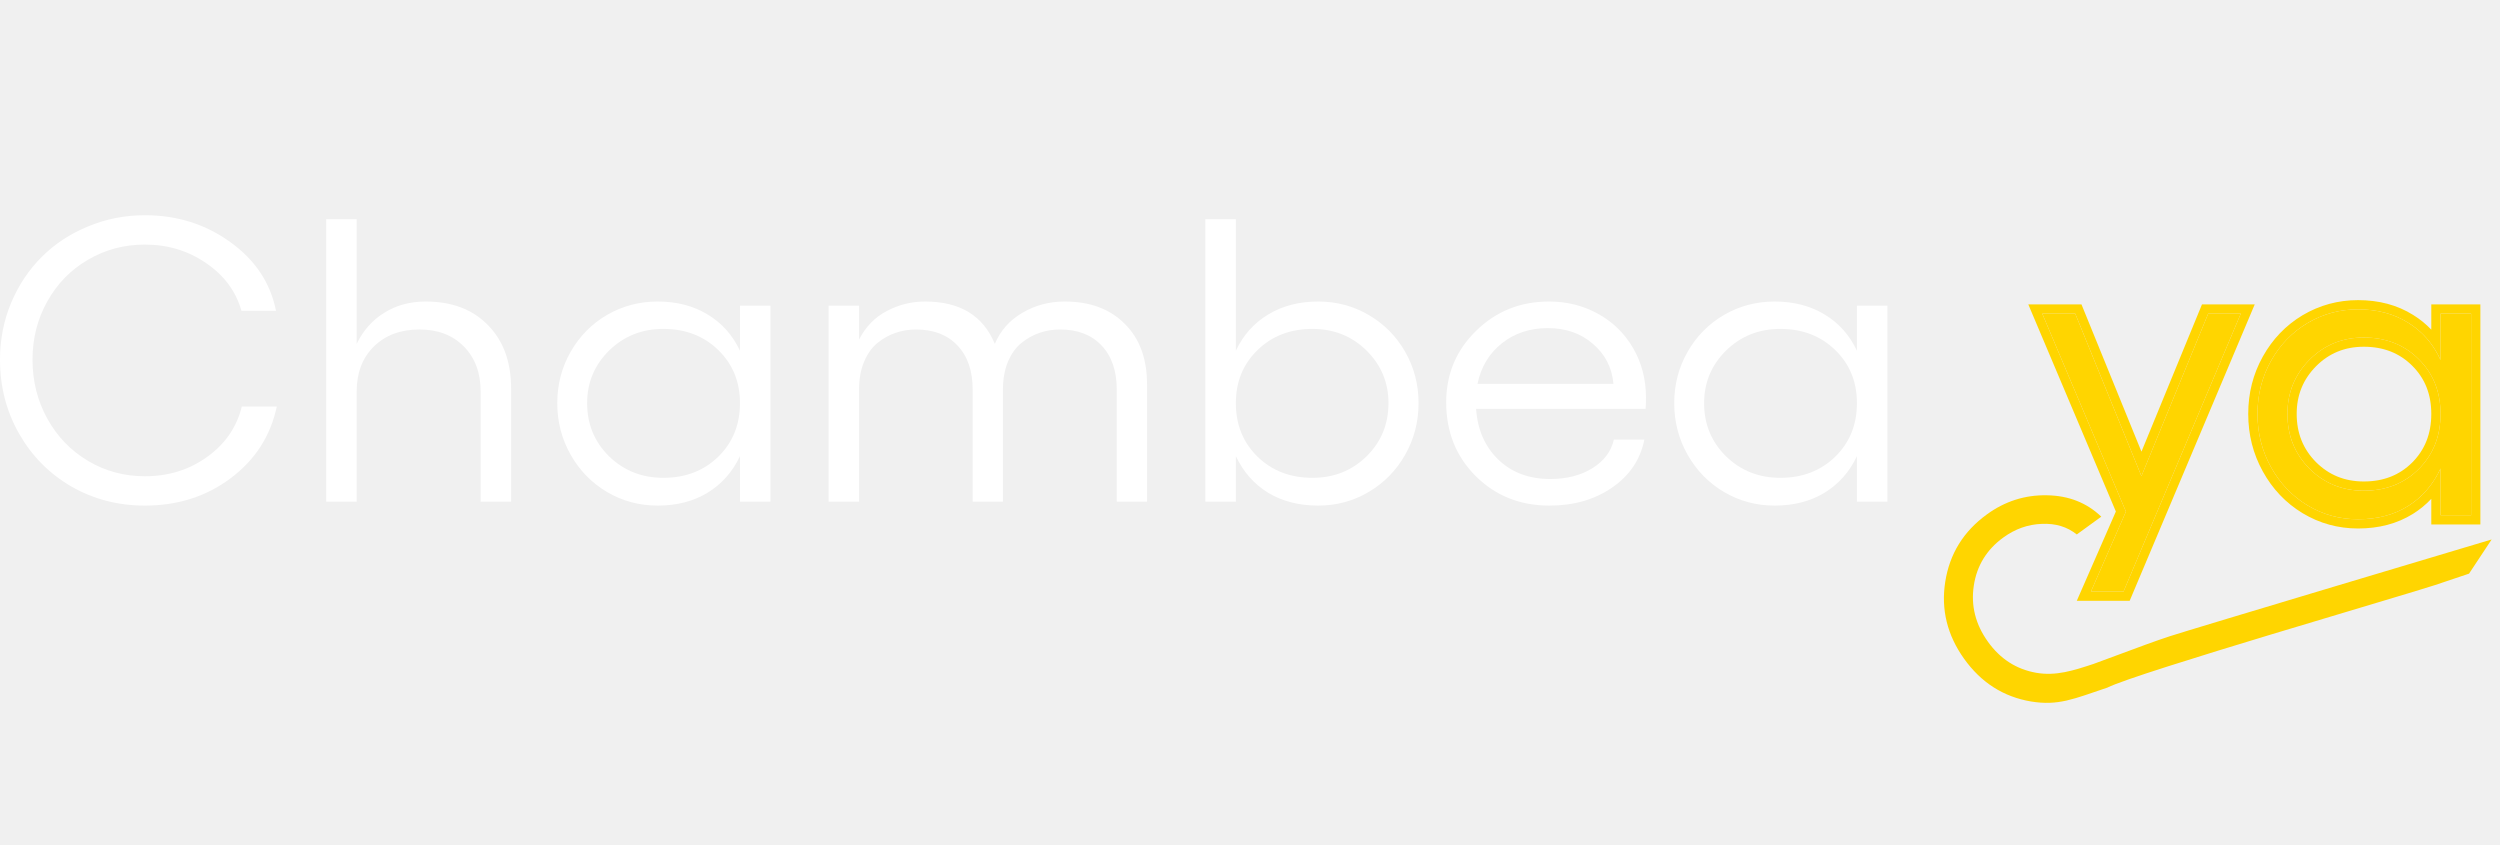
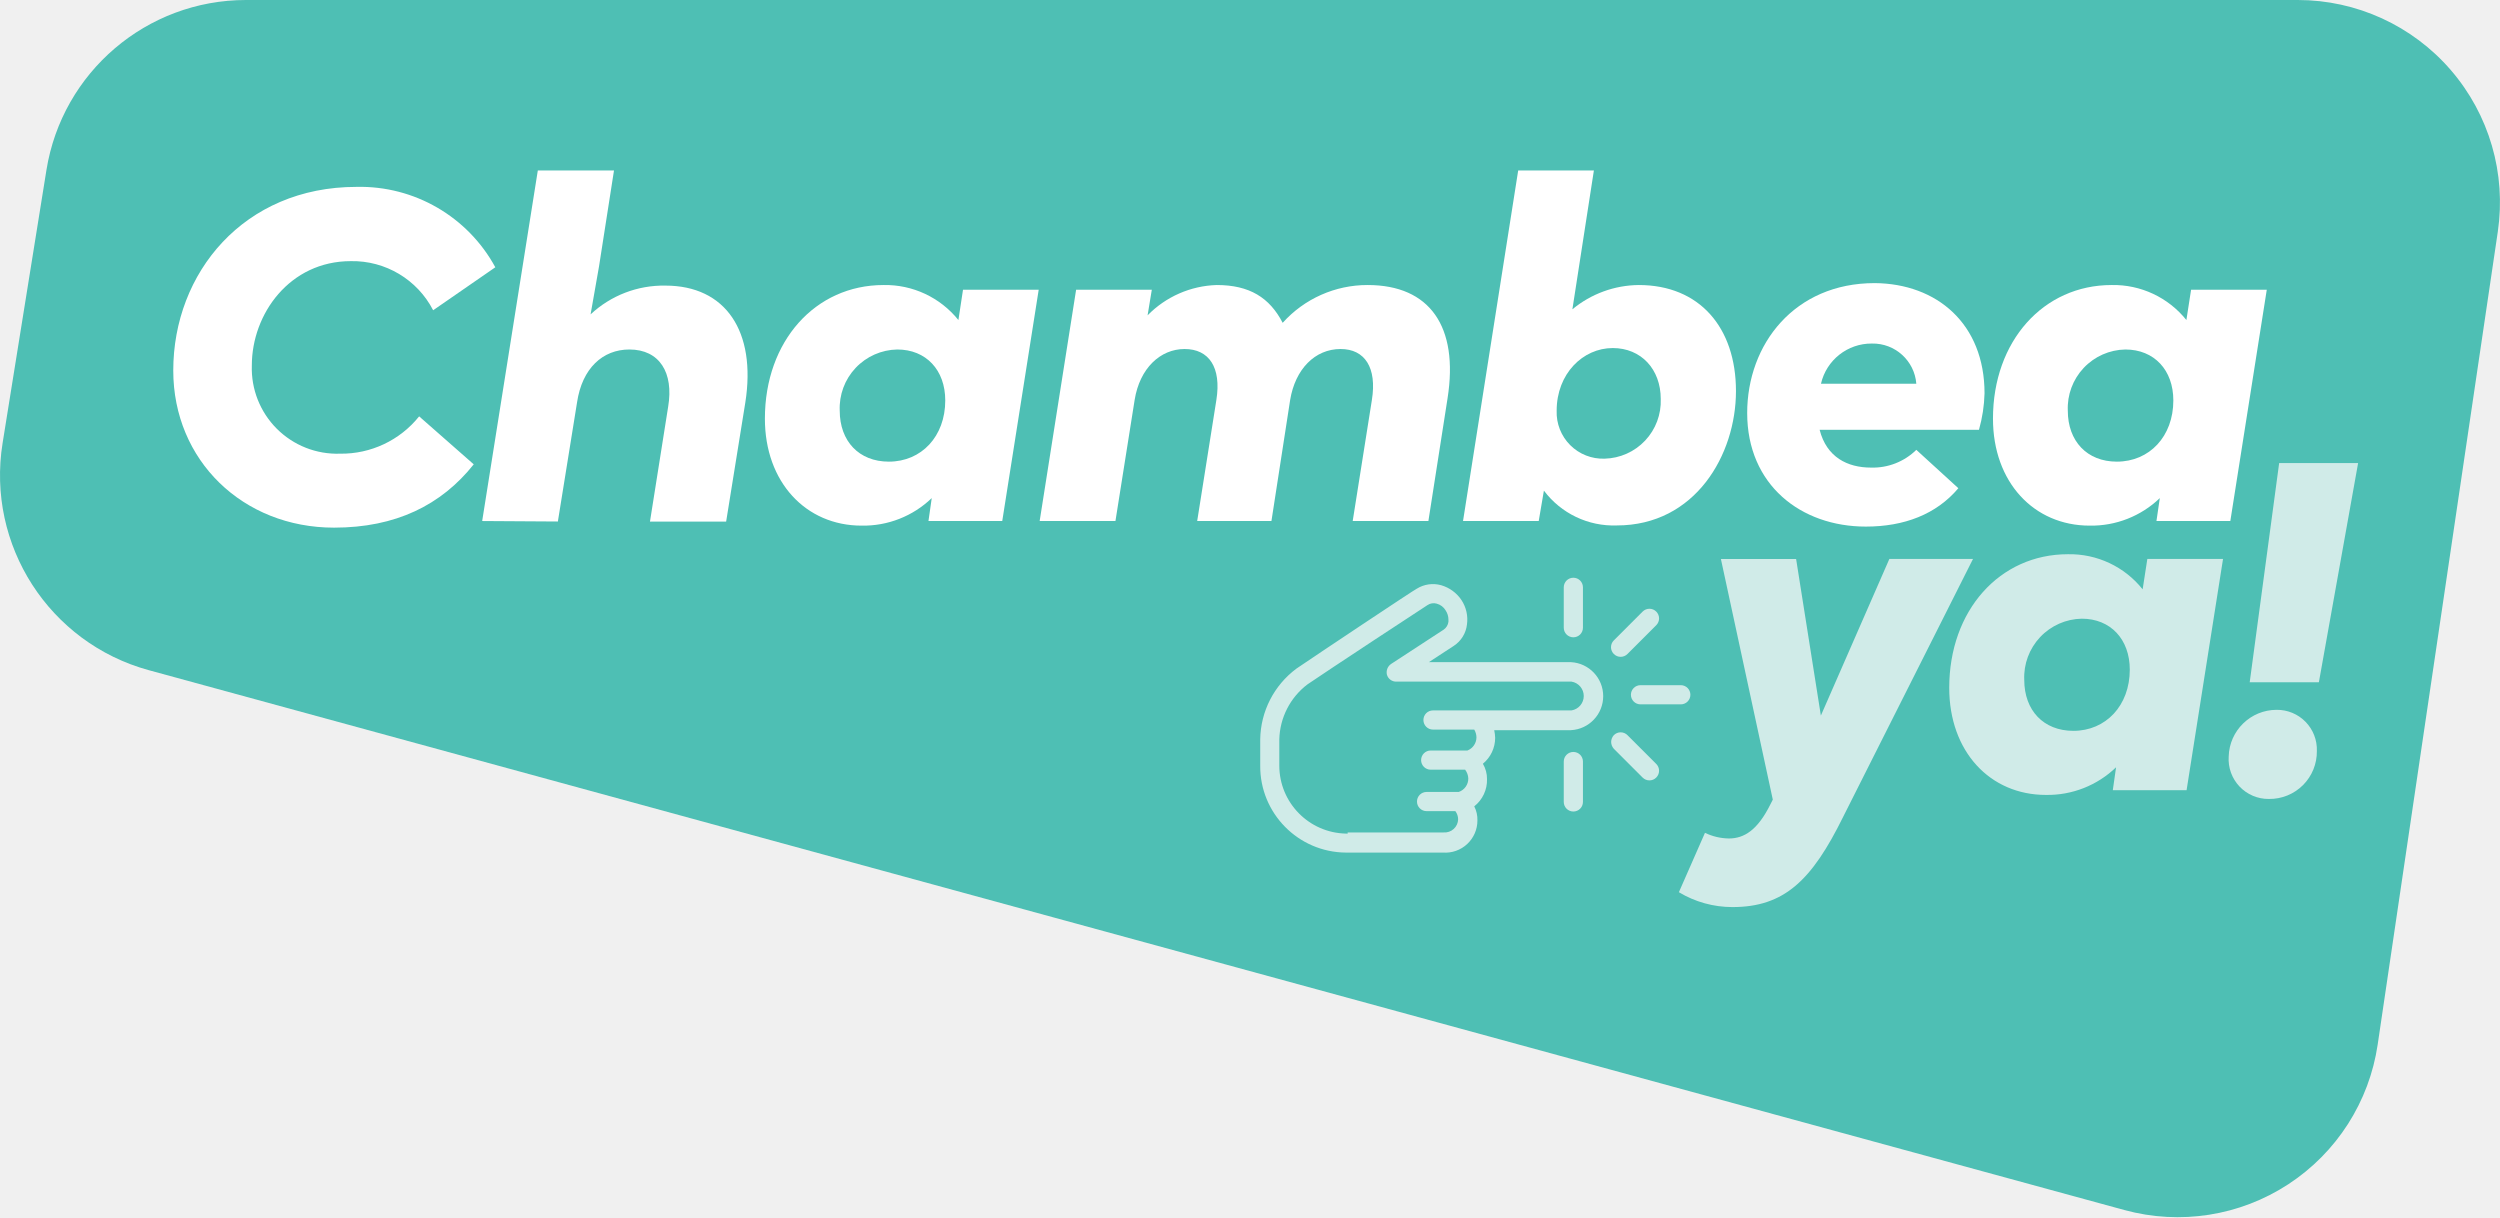
- <svg xmlns="http://www.w3.org/2000/svg" width="151" height="51" viewBox="0 0 151 51" fill="none">
-   <path d="M8.752 30.538C7.132 30.538 5.651 30.154 4.309 29.384C2.975 28.607 1.923 27.544 1.154 26.195C0.385 24.847 0 23.356 0 21.722C0 20.508 0.225 19.362 0.675 18.283C1.133 17.204 1.751 16.28 2.529 15.511C3.306 14.733 4.235 14.122 5.315 13.678C6.395 13.226 7.541 13 8.752 13C10.7 13 12.422 13.543 13.92 14.63C15.418 15.709 16.334 17.089 16.67 18.771H14.583C14.247 17.589 13.536 16.629 12.447 15.891C11.367 15.146 10.135 14.773 8.752 14.773C7.5 14.773 6.354 15.078 5.315 15.689C4.276 16.292 3.458 17.129 2.86 18.2C2.263 19.263 1.964 20.437 1.964 21.722C1.964 23.023 2.263 24.212 2.86 25.291C3.458 26.37 4.276 27.219 5.315 27.837C6.354 28.456 7.5 28.766 8.752 28.766C10.176 28.766 11.428 28.377 12.508 27.599C13.597 26.822 14.296 25.807 14.607 24.553H16.719C16.342 26.33 15.414 27.774 13.932 28.885C12.459 29.987 10.733 30.538 8.752 30.538Z" fill="white" />
-   <path d="M25.717 18.212C27.296 18.212 28.548 18.688 29.473 19.639C30.406 20.583 30.872 21.864 30.872 23.483V30.3H29.031V23.649C29.031 22.515 28.691 21.607 28.012 20.924C27.341 20.242 26.449 19.901 25.336 19.901C24.19 19.901 23.27 20.246 22.574 20.936C21.887 21.619 21.543 22.523 21.543 23.649V30.3H19.702V13.238H21.543V20.77C21.936 19.961 22.492 19.334 23.212 18.89C23.933 18.438 24.767 18.212 25.717 18.212Z" fill="white" />
-   <path d="M44.694 18.461H46.535V30.3H44.694V27.552C44.244 28.504 43.589 29.241 42.73 29.765C41.879 30.281 40.877 30.538 39.723 30.538C38.618 30.538 37.599 30.265 36.666 29.718C35.741 29.17 35.009 28.421 34.469 27.469C33.929 26.517 33.659 25.478 33.659 24.351C33.659 23.225 33.929 22.19 34.469 21.246C35.009 20.302 35.741 19.56 36.666 19.021C37.599 18.481 38.618 18.212 39.723 18.212C40.877 18.212 41.883 18.473 42.742 18.997C43.602 19.512 44.252 20.242 44.694 21.186V18.461ZM40.066 28.861C41.4 28.861 42.505 28.436 43.381 27.588C44.256 26.731 44.694 25.652 44.694 24.351C44.694 23.058 44.256 21.987 43.381 21.139C42.505 20.29 41.4 19.866 40.066 19.866C38.773 19.866 37.681 20.302 36.789 21.174C35.905 22.047 35.463 23.106 35.463 24.351C35.463 25.62 35.905 26.691 36.789 27.564C37.681 28.428 38.773 28.861 40.066 28.861Z" fill="white" />
-   <path d="M64.31 18.212C65.832 18.212 67.039 18.66 67.931 19.556C68.831 20.445 69.281 21.662 69.281 23.209V30.3H67.452V23.53C67.452 22.396 67.145 21.508 66.532 20.865C65.926 20.222 65.091 19.901 64.028 19.901C63.594 19.901 63.181 19.969 62.788 20.103C62.395 20.238 62.027 20.445 61.683 20.722C61.347 21 61.077 21.381 60.873 21.864C60.676 22.348 60.578 22.904 60.578 23.53V30.3H58.749V23.53C58.749 22.396 58.442 21.508 57.829 20.865C57.223 20.222 56.388 19.901 55.324 19.901C54.899 19.901 54.49 19.969 54.097 20.103C53.712 20.23 53.348 20.433 53.004 20.71C52.669 20.98 52.399 21.357 52.194 21.841C51.99 22.325 51.887 22.888 51.887 23.53V30.3H50.046V18.461H51.887V20.508C52.288 19.731 52.849 19.155 53.569 18.783C54.289 18.402 55.059 18.212 55.877 18.212C57.98 18.212 59.383 19.064 60.087 20.77C60.431 19.961 60.987 19.334 61.757 18.89C62.526 18.438 63.377 18.212 64.31 18.212Z" fill="white" />
-   <path d="M79.617 18.212C80.722 18.212 81.737 18.481 82.661 19.021C83.594 19.56 84.331 20.302 84.871 21.246C85.411 22.19 85.681 23.225 85.681 24.351C85.681 25.478 85.411 26.517 84.871 27.469C84.331 28.421 83.594 29.17 82.661 29.718C81.737 30.265 80.722 30.538 79.617 30.538C78.463 30.538 77.457 30.281 76.597 29.765C75.746 29.241 75.096 28.504 74.646 27.552V30.3H72.804V13.238H74.646V21.186C75.088 20.242 75.738 19.512 76.597 18.997C77.457 18.473 78.463 18.212 79.617 18.212ZM79.273 28.861C80.566 28.861 81.655 28.428 82.539 27.564C83.422 26.691 83.864 25.62 83.864 24.351C83.864 23.106 83.422 22.047 82.539 21.174C81.655 20.302 80.566 19.866 79.273 19.866C77.939 19.866 76.835 20.29 75.959 21.139C75.083 21.987 74.646 23.058 74.646 24.351C74.646 25.652 75.083 26.731 75.959 27.588C76.835 28.436 77.939 28.861 79.273 28.861Z" fill="white" />
-   <path d="M99.417 24.018C99.417 24.375 99.409 24.601 99.392 24.696H89.155C89.245 25.965 89.695 26.989 90.505 27.766C91.315 28.544 92.359 28.932 93.635 28.932C94.617 28.932 95.46 28.718 96.164 28.29C96.876 27.853 97.314 27.274 97.478 26.552H99.319C99.082 27.75 98.435 28.714 97.379 29.444C96.324 30.174 95.059 30.538 93.586 30.538C91.811 30.538 90.325 29.944 89.13 28.754C87.944 27.564 87.35 26.081 87.35 24.304C87.35 22.598 87.952 21.158 89.155 19.984C90.358 18.802 91.827 18.212 93.562 18.212C94.65 18.212 95.64 18.461 96.532 18.961C97.424 19.453 98.128 20.143 98.644 21.032C99.159 21.92 99.417 22.916 99.417 24.018ZM89.241 23.185H97.453C97.363 22.201 96.95 21.396 96.213 20.77C95.485 20.135 94.576 19.818 93.488 19.818C92.408 19.818 91.483 20.123 90.714 20.734C89.945 21.345 89.454 22.162 89.241 23.185Z" fill="white" />
-   <path d="M112.159 18.461H114V30.3H112.159V27.552C111.709 28.504 111.054 29.241 110.195 29.765C109.344 30.281 108.341 30.538 107.187 30.538C106.082 30.538 105.064 30.265 104.131 29.718C103.206 29.17 102.474 28.421 101.933 27.469C101.393 26.517 101.123 25.478 101.123 24.351C101.123 23.225 101.393 22.19 101.933 21.246C102.474 20.302 103.206 19.56 104.131 19.021C105.064 18.481 106.082 18.212 107.187 18.212C108.341 18.212 109.348 18.473 110.207 18.997C111.066 19.512 111.717 20.242 112.159 21.186V18.461ZM107.531 28.861C108.865 28.861 109.97 28.436 110.845 27.588C111.721 26.731 112.159 25.652 112.159 24.351C112.159 23.058 111.721 21.987 110.845 21.139C109.97 20.29 108.865 19.866 107.531 19.866C106.238 19.866 105.145 20.302 104.253 21.174C103.37 22.047 102.928 23.106 102.928 24.351C102.928 25.62 103.37 26.691 104.253 27.564C105.145 28.428 106.238 28.861 107.531 28.861Z" fill="white" />
-   <path fill-rule="evenodd" clip-rule="evenodd" d="M133 18.385H136.186L128.631 36.29H125.437L127.798 30.895L122.509 18.385H125.721L129.344 27.28L133 18.385ZM129.342 28.757L125.344 18.942H123.352L128.407 30.899L126.291 35.733H128.259L135.344 18.942H133.376L129.342 28.757ZM146.85 18.385H149.814V31.676H146.85V30.13C146.523 30.478 146.153 30.782 145.74 31.04L145.738 31.041C144.784 31.634 143.673 31.921 142.428 31.921C141.221 31.921 140.099 31.612 139.076 30.996L139.074 30.995C138.061 30.38 137.26 29.536 136.674 28.475C136.085 27.411 135.793 26.249 135.793 25C135.793 23.751 136.085 22.593 136.675 21.536C137.262 20.482 138.064 19.647 139.077 19.04L139.079 19.039C140.102 18.432 141.222 18.128 142.428 18.128C143.674 18.128 144.789 18.419 145.75 19.02C146.16 19.273 146.526 19.57 146.85 19.911V18.385ZM147.41 21.745C147.25 21.395 147.064 21.074 146.85 20.781C146.47 20.262 146.005 19.832 145.454 19.493C144.593 18.954 143.585 18.685 142.428 18.685C141.321 18.685 140.301 18.963 139.366 19.517C138.439 20.072 137.705 20.835 137.164 21.806C136.623 22.777 136.352 23.842 136.352 25C136.352 26.159 136.623 27.227 137.164 28.207C137.705 29.186 138.439 29.957 139.366 30.52C140.301 31.083 141.321 31.364 142.428 31.364C143.585 31.364 144.589 31.099 145.442 30.569C145.996 30.222 146.466 29.784 146.85 29.254C147.062 28.962 147.249 28.641 147.41 28.292V31.119H149.255V18.942H147.41V21.745ZM145.697 27.936C146.461 27.168 146.85 26.204 146.85 25C146.85 23.805 146.462 22.85 145.698 22.09C144.934 21.33 143.973 20.943 142.773 20.943C141.624 20.943 140.673 21.335 139.887 22.124C139.107 22.915 138.72 23.863 138.72 25C138.72 26.165 139.109 27.124 139.886 27.912C140.672 28.693 141.622 29.081 142.773 29.081C143.973 29.081 144.933 28.695 145.697 27.936ZM139.489 21.733C140.383 20.835 141.477 20.386 142.773 20.386C144.109 20.386 145.216 20.823 146.094 21.696C146.971 22.569 147.41 23.67 147.41 25C147.41 26.338 146.971 27.448 146.094 28.329C145.216 29.202 144.109 29.638 142.773 29.638C141.477 29.638 140.383 29.194 139.489 28.305C138.603 27.407 138.16 26.305 138.16 25C138.16 23.719 138.603 22.63 139.489 21.733Z" fill="#FFD500" />
-   <path d="M133.376 18.942H135.344L128.259 35.733H126.291L128.407 30.899L123.352 18.942H125.344L129.342 28.758L133.376 18.942Z" fill="#FFD500" />
-   <path d="M147.41 18.942H149.254V31.119H147.41V28.293C146.959 29.272 146.303 30.03 145.442 30.569C144.589 31.099 143.584 31.364 142.428 31.364C141.321 31.364 140.3 31.083 139.366 30.52C138.439 29.957 137.705 29.186 137.164 28.207C136.623 27.228 136.352 26.159 136.352 25C136.352 23.842 136.623 22.777 137.164 21.806C137.705 20.835 138.439 20.072 139.366 19.518C140.3 18.963 141.321 18.685 142.428 18.685C143.584 18.685 144.593 18.955 145.454 19.493C146.315 20.023 146.967 20.774 147.41 21.745V18.942ZM142.773 29.639C144.109 29.639 145.216 29.202 146.093 28.329C146.971 27.448 147.41 26.338 147.41 25C147.41 23.671 146.971 22.569 146.093 21.696C145.216 20.823 144.109 20.387 142.773 20.387C141.477 20.387 140.382 20.835 139.489 21.733C138.603 22.63 138.16 23.719 138.16 25C138.16 26.306 138.603 27.407 139.489 28.305C140.382 29.194 141.477 29.639 142.773 29.639Z" fill="#FFD500" />
-   <path d="M127.287 41.531C125.239 42.22 124.331 42.641 122.667 42.369C121.005 42.086 119.661 41.228 118.636 39.796C117.611 38.363 117.23 36.81 117.493 35.137C117.758 33.452 118.594 32.098 120.002 31.074C121.098 30.276 122.306 29.89 123.626 29.915C124.941 29.933 126.038 30.363 126.917 31.206L125.438 32.282C124.859 31.817 124.154 31.604 123.323 31.642C122.487 31.673 121.712 31.948 120.999 32.467C119.993 33.199 119.399 34.168 119.217 35.375C119.035 36.582 119.318 37.708 120.067 38.755C120.811 39.795 121.782 40.422 122.98 40.635C124.177 40.847 125.239 40.499 126.444 40.103C130.017 38.778 130.017 38.778 131.041 38.434C132.065 38.09 150.496 32.583 150.496 32.583L149.13 34.648C147.083 35.336 148.106 34.992 147.083 35.336C145.449 35.885 129.064 40.635 127.287 41.531Z" fill="#FFD500" />
+ <svg xmlns="http://www.w3.org/2000/svg" id="Layer_1" data-name="Layer 1" viewBox="0 0 260.59 126.89">
+   <defs>
+     <style>.cls-1{fill:#4ebfb4;}.cls-2{fill:#d0ebe8;}.cls-3{fill:#fff;}</style>
+   </defs>
+   <path class="cls-1" d="M221.44,126.13,15.52,69.86A21.07,21.07,0,0,1,.27,46.19L4.84,17.73A21.07,21.07,0,0,1,25.65,0H239.51a21.08,21.08,0,0,1,20.85,24.16l-12.52,84.72A21.07,21.07,0,0,1,221.44,126.13Z" />
+   <path class="cls-2" d="M196.94,58.26h8.72L192.12,85.15c-3.26,6.62-6.14,9.4-11.54,9.4A10.82,10.82,0,0,1,175,93l2.72-6.19a5.9,5.9,0,0,0,2.49.59c1.6,0,3-.88,4.33-3.56l.25-.49-5.41-25.08h7.84l2.58,16.32Z" />
+   <path class="cls-2" d="M203.18,71.7c0-8.08,5.26-13.93,12.37-13.93a9.71,9.71,0,0,1,7.79,3.66l.49-3.17h7.89l-3.8,24.11h-7.69l.34-2.39a10.29,10.29,0,0,1-7.31,2.88C207.42,82.86,203.18,78.33,203.18,71.7ZM222,69.8c0-3.16-2-5.31-5-5.31a6.11,6.11,0,0,0-6,6.38c0,3.17,2,5.31,5.12,5.31C219.5,76.18,222,73.55,222,69.8Z" />
+   <path class="cls-2" d="M232.31,78.86a5,5,0,0,1,5-4.87,4.15,4.15,0,0,1,4.19,4.29,4.93,4.93,0,0,1-5,5A4.15,4.15,0,0,1,232.31,78.86Zm2.19-7.74,3.07-22.85h8.23l-4.09,22.85Z" />
+   <path class="cls-3" d="M18.06,38.62c0-10.18,7.36-19.14,19.1-19.14a16.05,16.05,0,0,1,14.47,8.38l-6.48,4.48a9.45,9.45,0,0,0-8.58-5.12c-6.38,0-10.32,5.51-10.32,10.87a8.9,8.9,0,0,0,9.2,9.2,10.38,10.38,0,0,0,8.24-3.89l5.69,5C46,52.65,41.25,55,34.82,55,25.32,55,18.06,48,18.06,38.62Z" />
+   <path class="cls-3" d="M50.26,54.31l5.8-36.54H64l-1.56,10-.88,5a11.12,11.12,0,0,1,7.8-3c6.28,0,9.49,4.77,8.33,12.18l-2,12.42H67.75l1.9-12c.58-3.5-.88-5.94-4.05-5.94-2.77,0-4.92,1.95-5.45,5.51l-2,12.42Z" />
+   <path class="cls-3" d="M79.73,43.64c0-8.09,5.26-13.93,12.37-13.93a9.77,9.77,0,0,1,7.8,3.65l.48-3.16h7.89l-3.8,24.11H96.78l.34-2.39a10.27,10.27,0,0,1-7.31,2.87C84,54.79,79.73,50.26,79.73,43.64Zm18.8-1.9c0-3.17-2-5.31-5-5.31a6.11,6.11,0,0,0-6,6.38c0,3.17,2,5.31,5.12,5.31C96.05,48.12,98.53,45.49,98.53,41.74Z" />
+   <path class="cls-3" d="M108.37,54.31l3.8-24.11h7.89l-.44,2.67a10.52,10.52,0,0,1,7.21-3.16c3.41,0,5.51,1.31,6.87,3.94a11.87,11.87,0,0,1,8.86-3.94c6.48,0,9.5,4.33,8.33,11.79l-2,12.81H141l2-12.62c.54-3.36-.73-5.31-3.26-5.31-2.68,0-4.73,2.1-5.26,5.31l-1.95,12.62h-7.74l2-12.62c.54-3.41-.78-5.31-3.31-5.31s-4.68,2-5.21,5.31l-2,12.62Z" />
+   <path class="cls-3" d="M160.93,51.14l-.54,3.17H152.5l5.75-36.54h7.89L163.9,32.24a11,11,0,0,1,6.92-2.53c6.33,0,10.13,4.43,10.13,11.06s-4.24,14-12.42,14A9.09,9.09,0,0,1,160.93,51.14Zm12.18-9.55c0-3.11-2.05-5.31-5-5.31-3.12,0-5.85,2.68-5.85,6.53a4.83,4.83,0,0,0,5,5A6,6,0,0,0,173.11,41.59Z" />
+   <path class="cls-3" d="M206.86,41a15.39,15.39,0,0,1-.58,3.8H189.67c.73,2.87,2.92,3.94,5.35,3.94a6.47,6.47,0,0,0,4.73-1.85l4.38,4c-2.29,2.72-5.65,4-9.64,4-6.77,0-12.37-4.34-12.37-11.84,0-7.16,4.92-13.54,13.29-13.54C201.89,29.56,206.86,33.75,206.86,41Zm-7.11-1a4.55,4.55,0,0,0-4.63-4.19,5.4,5.4,0,0,0-5.31,4.19Z" />
+   <path class="cls-3" d="M207.74,43.64c0-8.09,5.26-13.93,12.37-13.93a9.73,9.73,0,0,1,7.79,3.65l.49-3.16h7.89l-3.8,24.11h-7.7l.35-2.39a10.29,10.29,0,0,1-7.31,2.87C212,54.79,207.74,50.26,207.74,43.64Zm18.8-1.9c0-3.17-2-5.31-5-5.31a6.11,6.11,0,0,0-6,6.38c0,3.17,2,5.31,5.11,5.31C224.05,48.12,226.54,45.49,226.54,41.74Z" />
+   <path class="cls-2" d="M154,85.52a3,3,0,0,0-.33-1.47A3.49,3.49,0,0,0,155,81.21a3.07,3.07,0,0,0-.43-1.6,3.49,3.49,0,0,0,1.28-2.7,4.38,4.38,0,0,0-.1-.8h8a3.55,3.55,0,0,0,0-7.09H148.94l2.6-1.7a3.07,3.07,0,0,0,1.37-2.22,3.69,3.69,0,0,0-.57-2.55A3.83,3.83,0,0,0,150.22,61a3.19,3.19,0,0,0-2.55.37c-.1,0-10.73,7.09-12.53,8.32a9.36,9.36,0,0,0-3.78,7.38V79.8a9,9,0,0,0,8.93,9.07h10.12A3.35,3.35,0,0,0,154,85.52Zm-13.52,1.37h-.18a7.09,7.09,0,0,1-6.95-7.09V77.06a7.43,7.43,0,0,1,2.93-5.72c1.79-1.23,12.43-8.23,12.52-8.27a1.14,1.14,0,0,1,.95-.15,1.53,1.53,0,0,1,.94.71,1.74,1.74,0,0,1,.29.95v.23a1.18,1.18,0,0,1-.48.81L145,69.21a1.06,1.06,0,0,0-.43,1.13,1,1,0,0,0,1,.71h18.24a1.52,1.52,0,0,1,0,3H149.37a1,1,0,0,0-1,1,1,1,0,0,0,1,1h4.3a1.62,1.62,0,0,1,.23.81,1.48,1.48,0,0,1-.94,1.37h-3.83a1,1,0,0,0-1,1,1,1,0,0,0,1,1h3.59a1.63,1.63,0,0,1,.33.9,1.47,1.47,0,0,1-1,1.42h-3.35a1,1,0,1,0,0,2h3a1.43,1.43,0,0,1,.29.85,1.41,1.41,0,0,1-1.52,1.37h-10Z" />
+   <path class="cls-2" d="M170,72.42a1,1,0,0,0,1,1h4.2a1,1,0,0,0,1-1,1,1,0,0,0-1-1H171A1,1,0,0,0,170,72.42Z" />
+   <path class="cls-2" d="M168.22,66.75a1,1,0,0,0,0,1.42,1,1,0,0,0,1.42,0l3-3a1,1,0,0,0,0-1.42,1,1,0,0,0-1.42,0Z" />
+   <path class="cls-2" d="M163,65.43a1,1,0,0,0,1,1,1,1,0,0,0,1-1V61.22a1,1,0,0,0-1-1,1,1,0,0,0-1,1Z" />
+   <path class="cls-2" d="M164,78.38a1,1,0,0,0-1,1v4.21a1,1,0,0,0,1,1,1,1,0,0,0,1-1V79.37A1,1,0,0,0,164,78.38Z" />
+   <path class="cls-2" d="M167.94,77.34a1.08,1.08,0,0,0,.28.71l3,3a1,1,0,0,0,1.42,0,1,1,0,0,0,0-1.42l-3-3a1,1,0,0,0-1.42,0,1.08,1.08,0,0,0-.28.71Z" />
</svg>
